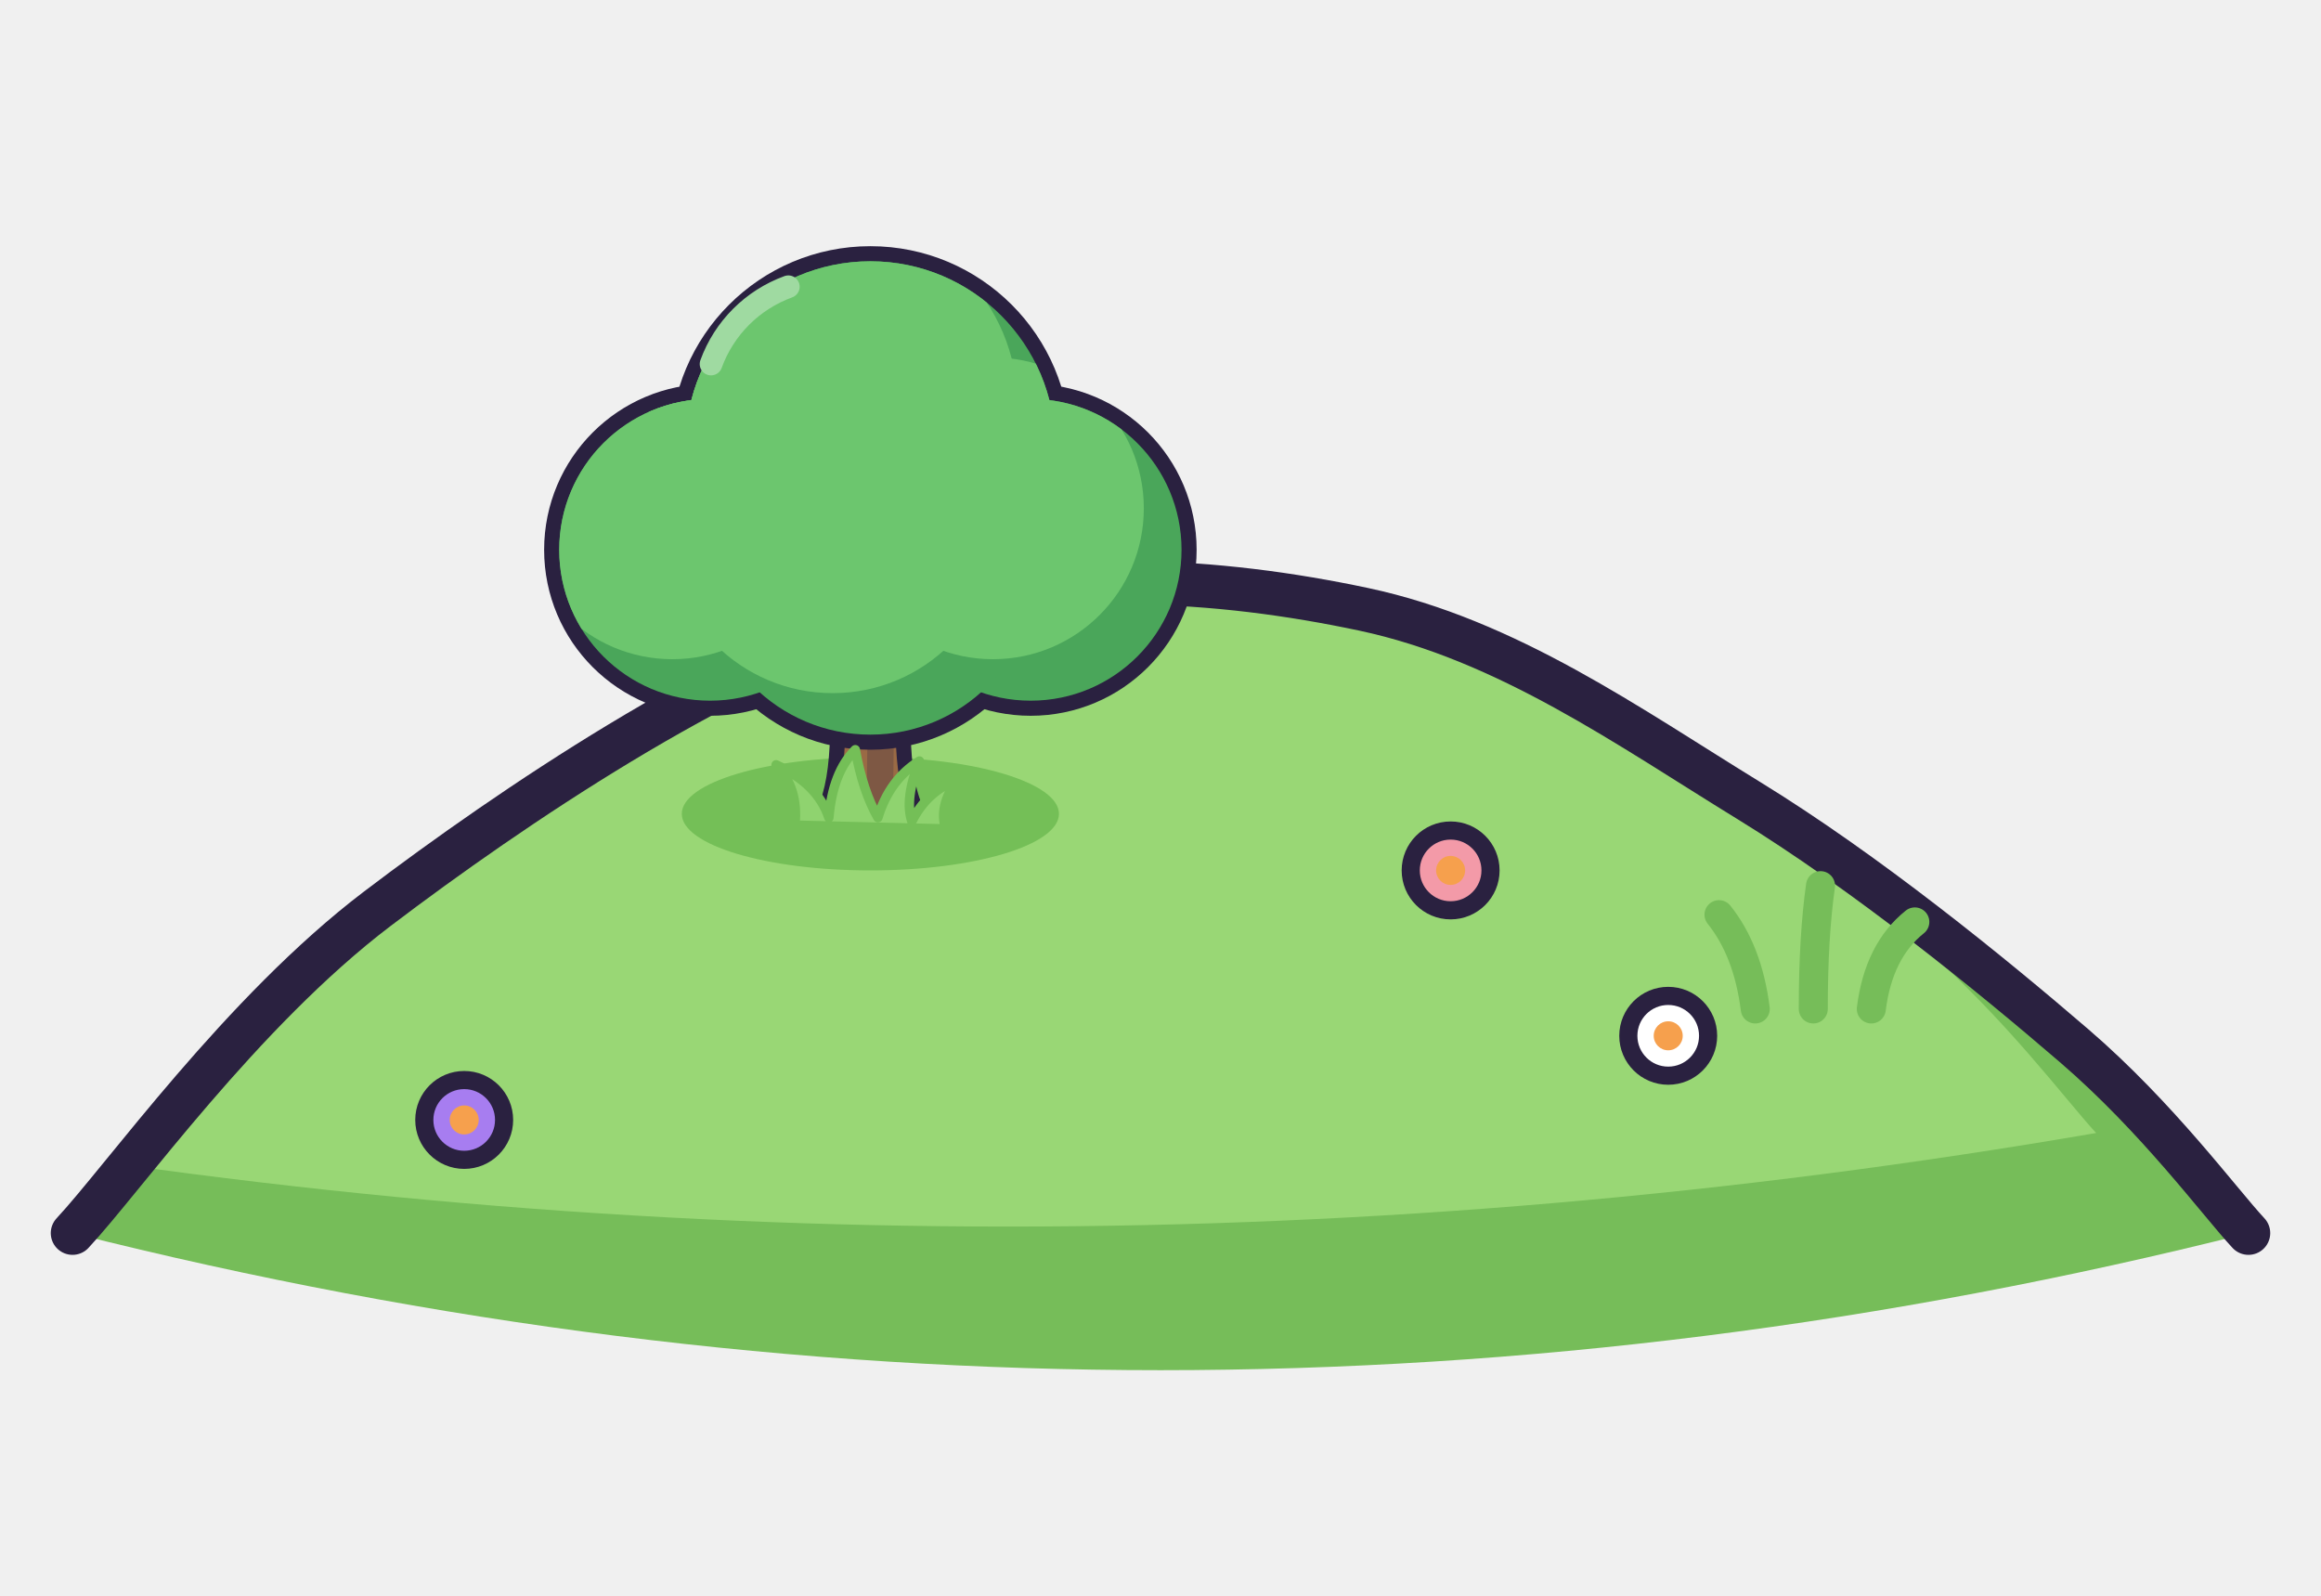
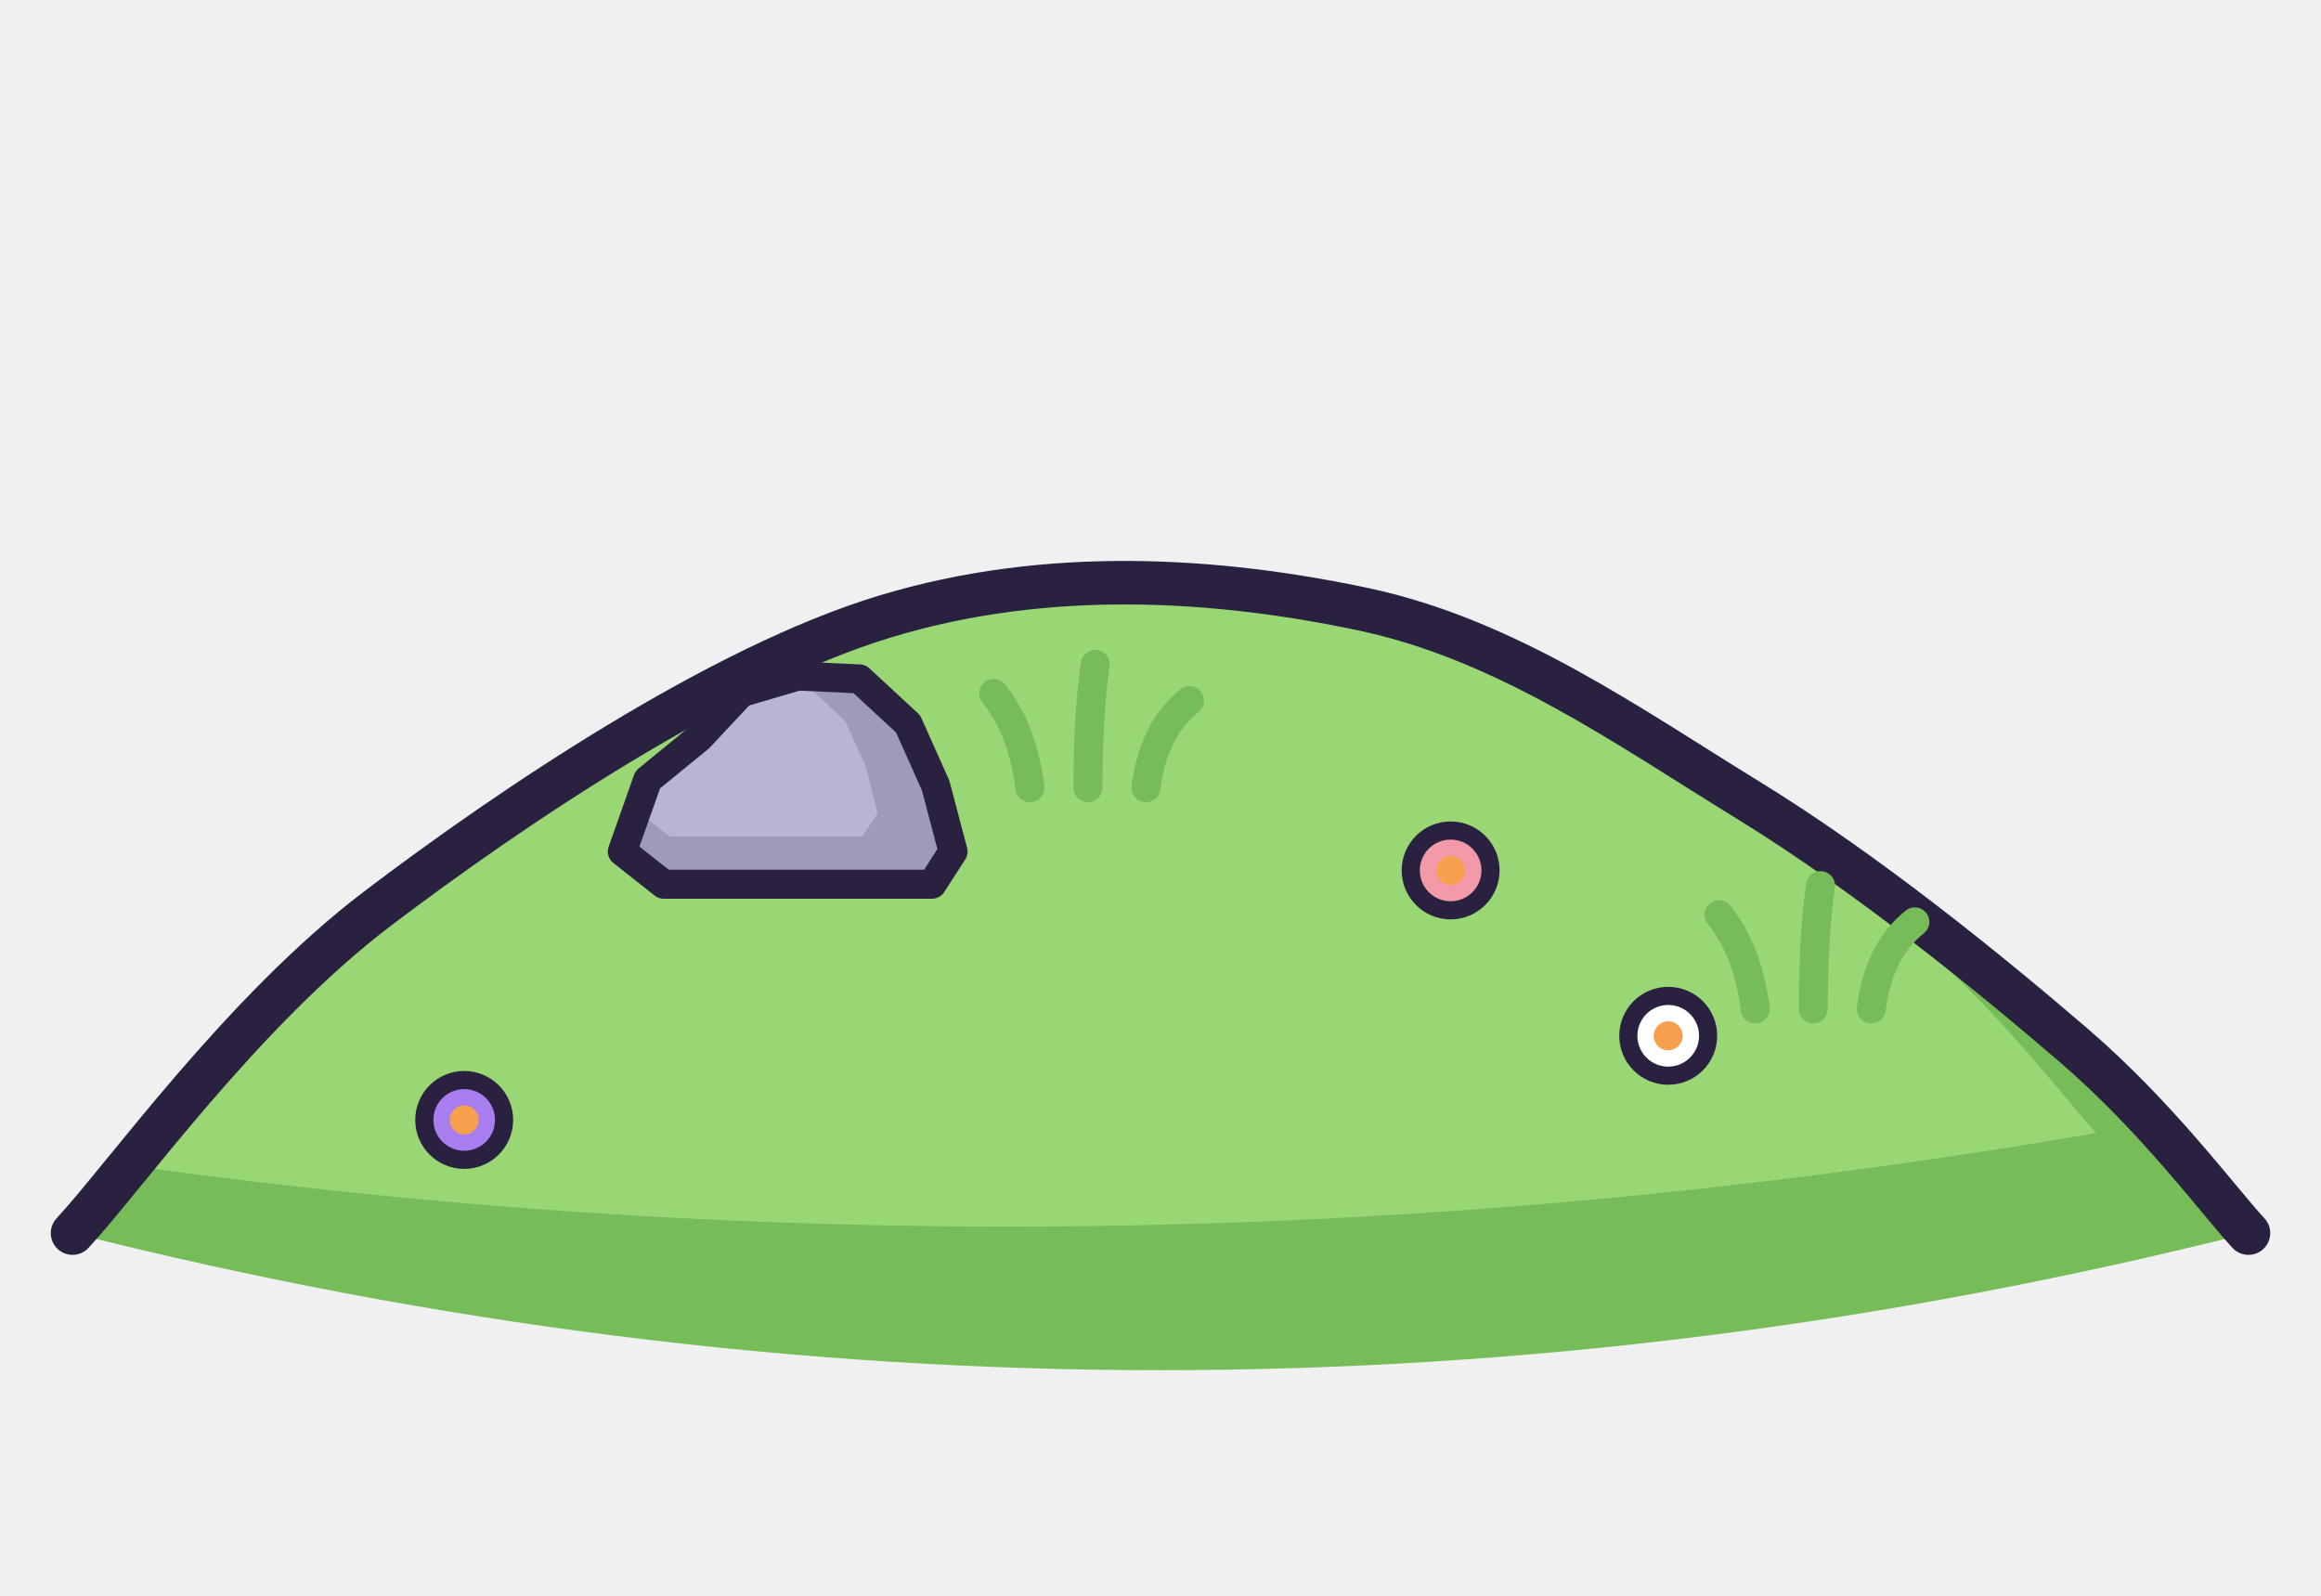
<svg xmlns="http://www.w3.org/2000/svg" width="320" height="220" viewBox="0 0 320 220" stroke-linejoin="round" stroke-linecap="round">
  <defs>
    <clipPath id="colline-buisson-d1">
      <path d="M-150 0 C-143 -7.5 -126.7 -30.5 -108 -44.7 C-89.3 -58.9 -60.7 -78.1 -38 -85 C-15.3 -91.9 8.2 -90.2 28 -86 C47.8 -81.8 64.7 -69.7 81 -59.7 C97.3 -49.7 114.5 -35.7 126 -25.8 C137.5 -15.9 146 -4.3 150 0 Q0 37.8 -150 0 Z" />
    </clipPath>
  </defs>
  <g transform="translate(160 170)">
    <path d="M-150 0 C-143 -7.5 -126.7 -30.5 -108 -44.7 C-89.3 -58.9 -60.7 -78.1 -38 -85 C-15.3 -91.9 8.2 -90.2 28 -86 C47.8 -81.8 64.7 -69.7 81 -59.7 C97.3 -49.7 114.5 -35.7 126 -25.8 C137.5 -15.9 146 -4.3 150 0 Q0 37.8 -150 0 Z" fill="#76bd59" />
    <path d="M-171 -13.8 C-164 -21.2 -147.7 -44.3 -129 -58.5 C-110.3 -72.6 -81.7 -91.9 -59 -98.7 C-36.3 -105.6 -12.8 -104 7 -99.8 C26.8 -95.5 43.7 -83.5 60 -73.5 C76.3 -63.4 93.5 -49.5 105 -39.6 C116.5 -29.6 125 -18.1 129 -13.8 Q-21 12 -171 -13.8 Z" fill="#99d775" clip-path="url(#colline-buisson-d1)" />
    <path d="M-150 0 C-143 -7.5 -126.7 -30.5 -108 -44.7 C-89.3 -58.9 -60.7 -78.1 -38 -85 C-15.3 -91.9 8.2 -90.2 28 -86 C47.8 -81.8 64.7 -69.7 81 -59.7 C97.3 -49.7 114.5 -35.7 126 -25.8 C137.5 -15.9 146 -4.3 150 0" fill="none" stroke="#2a2140" stroke-width="6" />
-     <g transform="translate(-40 -57.8) scale(0.26)">
-       <ellipse cx="0" cy="0" rx="100" ry="30" fill="#74bf57" />
-       <path d="M-28 4 Q-20 -6 -18 -30 L-14 -90 L14 -90 L18 -30 Q20 -6 28 4 Z" fill="#9a6a45" stroke="#2a2140" stroke-width="8" />
-       <path d="M5 -6 L6 -86" stroke="#7e5844" stroke-width="14" />
-       <defs>
-         <clipPath id="feuillage11">
-           <circle cx="-85" cy="-140" r="80" />
-           <circle cx="85" cy="-140" r="80" />
-           <circle cx="0" cy="-195" r="98" />
-           <circle cx="0" cy="-130" r="88" />
-         </clipPath>
-       </defs>
-       <circle cx="-85" cy="-140" r="80" fill="#2a2140" stroke="#2a2140" stroke-width="16" />
-       <circle cx="85" cy="-140" r="80" fill="#2a2140" stroke="#2a2140" stroke-width="16" />
-       <circle cx="0" cy="-195" r="98" fill="#2a2140" stroke="#2a2140" stroke-width="16" />
-       <circle cx="0" cy="-130" r="88" fill="#2a2140" stroke="#2a2140" stroke-width="16" />
-       <circle cx="-85" cy="-140" r="80" fill="#4aa65a" />
-       <circle cx="85" cy="-140" r="80" fill="#4aa65a" />
-       <circle cx="0" cy="-195" r="98" fill="#4aa65a" />
-       <circle cx="0" cy="-130" r="88" fill="#4aa65a" />
-       <g clip-path="url(#feuillage11)">
-         <circle cx="-105" cy="-162" r="80" fill="#6cc66e" />
-         <circle cx="65" cy="-162" r="80" fill="#6cc66e" />
-         <circle cx="-20" cy="-217" r="98" fill="#6cc66e" />
-         <circle cx="-20" cy="-152" r="88" fill="#6cc66e" />
-       </g>
-       <path d="M-84.5 -238.5 A68.6 68.6 0 0 1 -43.5 -279.5" stroke="#9fdaa1" stroke-width="12" fill="none" />
-       <path d="M-40 6 Q-38 -14 -50 -26 Q-28 -16 -22 2 Q-20 -22 -8 -34 Q-4 -12 4 2 Q10 -18 26 -28 Q18 -8 22 4 Q30 -12 46 -18 Q36 -4 40 8 Z" fill="#8fd36f" stroke="#74bf57" stroke-width="5" />
-     </g>
+     <polygon points="-74.2,-52.6 -70.7,-62.5 -63.6,-68.3 -57.8,-74.5 -50,-76.8 -41.5,-76.4 -34.8,-70.2 -31,-61.7 -28.6,-52.6 -31.5,-48.1 -68.5,-48.1" fill="#9f9abb" />
+     <polygon points="-71.8,-57.9 -69.3,-65.1 -64.2,-69.2 -60,-73.7 -54.4,-75.4 -48.3,-75.1 -43.5,-70.6 -40.7,-64.5 -39,-57.9 -41.1,-54.7 -67.7,-54.7" fill="#b9b4d6" />
+     <polygon points="-74.2,-52.6 -70.7,-62.5 -63.6,-68.3 -57.8,-74.5 -50,-76.8 -41.5,-76.4 -34.8,-70.2 -31,-61.7 -28.6,-52.6 -31.5,-48.1 -68.5,-48.1" fill="none" stroke="#2a2140" stroke-width="4" />
+     <path d="M-18 -61.4 Q-19 -69.4 -23 -74.4 M-10 -61.4 Q-10 -71.4 -9 -78.4 M-2 -61.4 Q-1 -69.4 4 -73.4" stroke="#76bd59" stroke-width="4" fill="none" />
    <circle cx="40" cy="-50" r="5.5" fill="#f39aa8" stroke="#2a2140" stroke-width="2.5" />
    <circle cx="40" cy="-50" r="2" fill="#f6a04d" />
    <circle cx="70" cy="-27.2" r="5.5" fill="#ffffff" stroke="#2a2140" stroke-width="2.5" />
    <circle cx="70" cy="-27.2" r="2" fill="#f6a04d" />
    <circle cx="-96" cy="-15.6" r="5.5" fill="#a77df0" stroke="#2a2140" stroke-width="2.5" />
    <circle cx="-96" cy="-15.6" r="2" fill="#f6a04d" />
    <path d="M82 -30.9 Q81 -38.9 77 -43.9 M90 -30.9 Q90 -40.9 91 -47.9 M98 -30.9 Q99 -38.9 104 -42.9" stroke="#76bd59" stroke-width="4" fill="none" />
  </g>
</svg>
